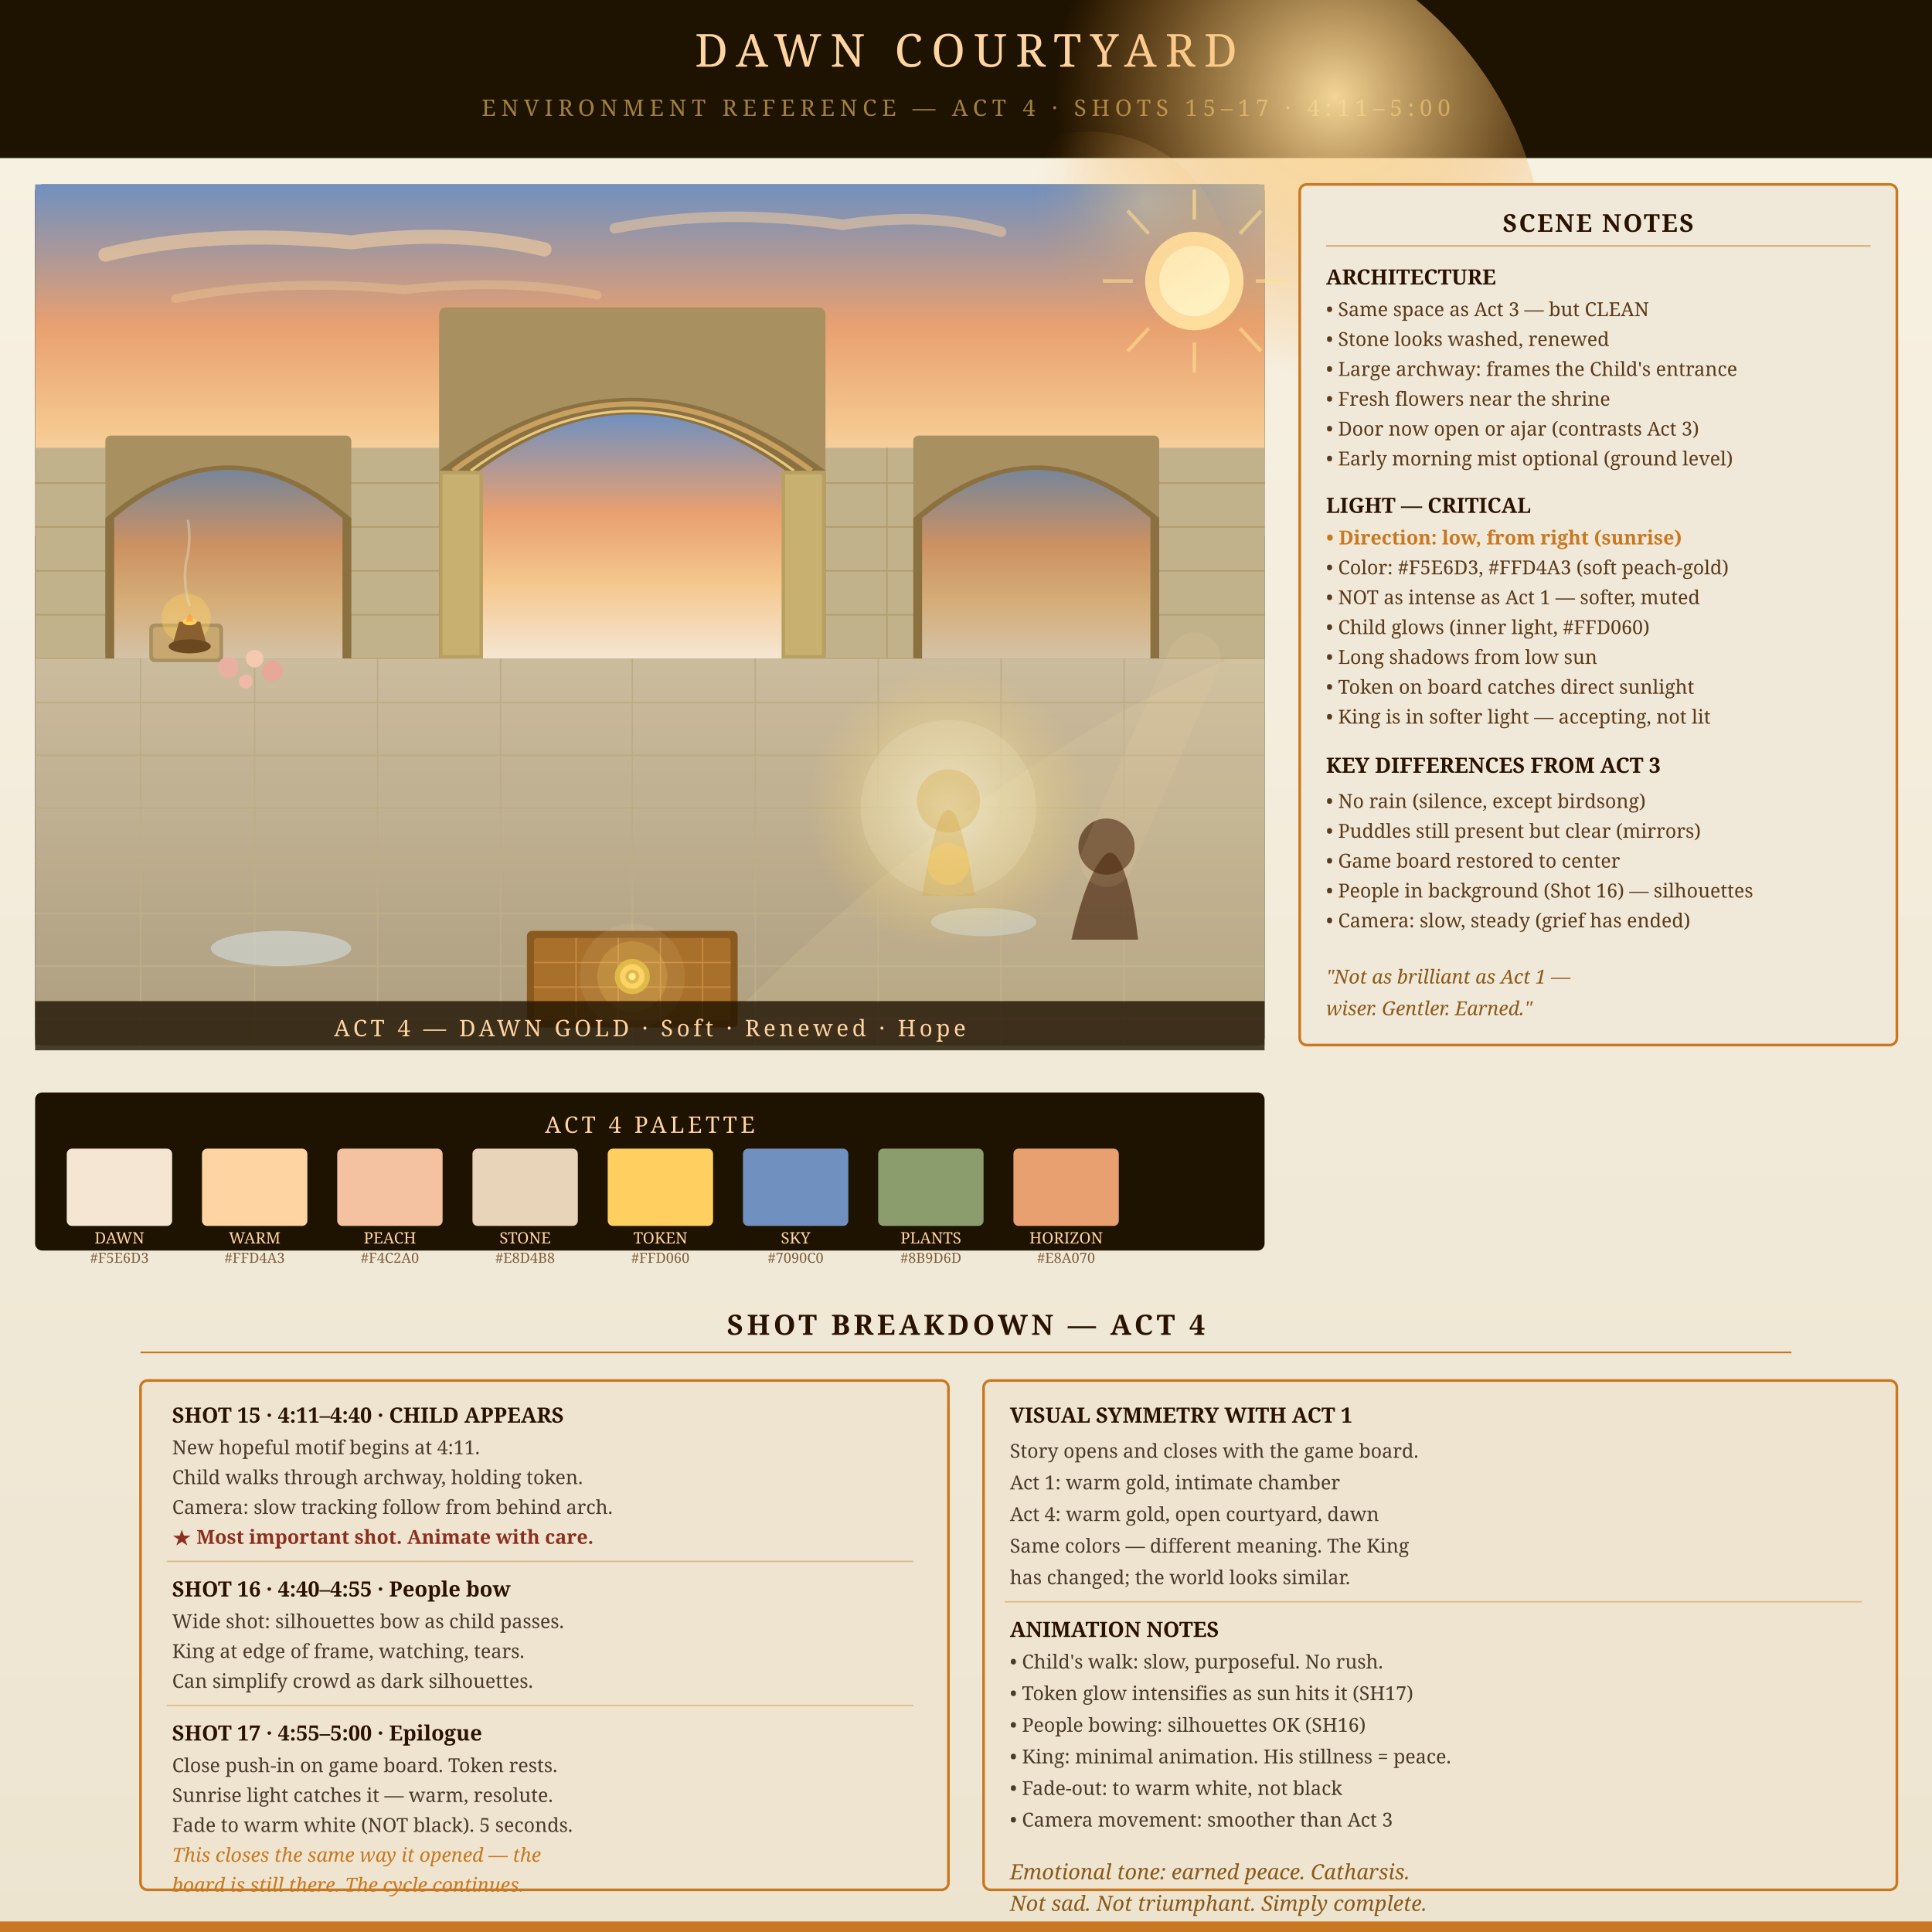
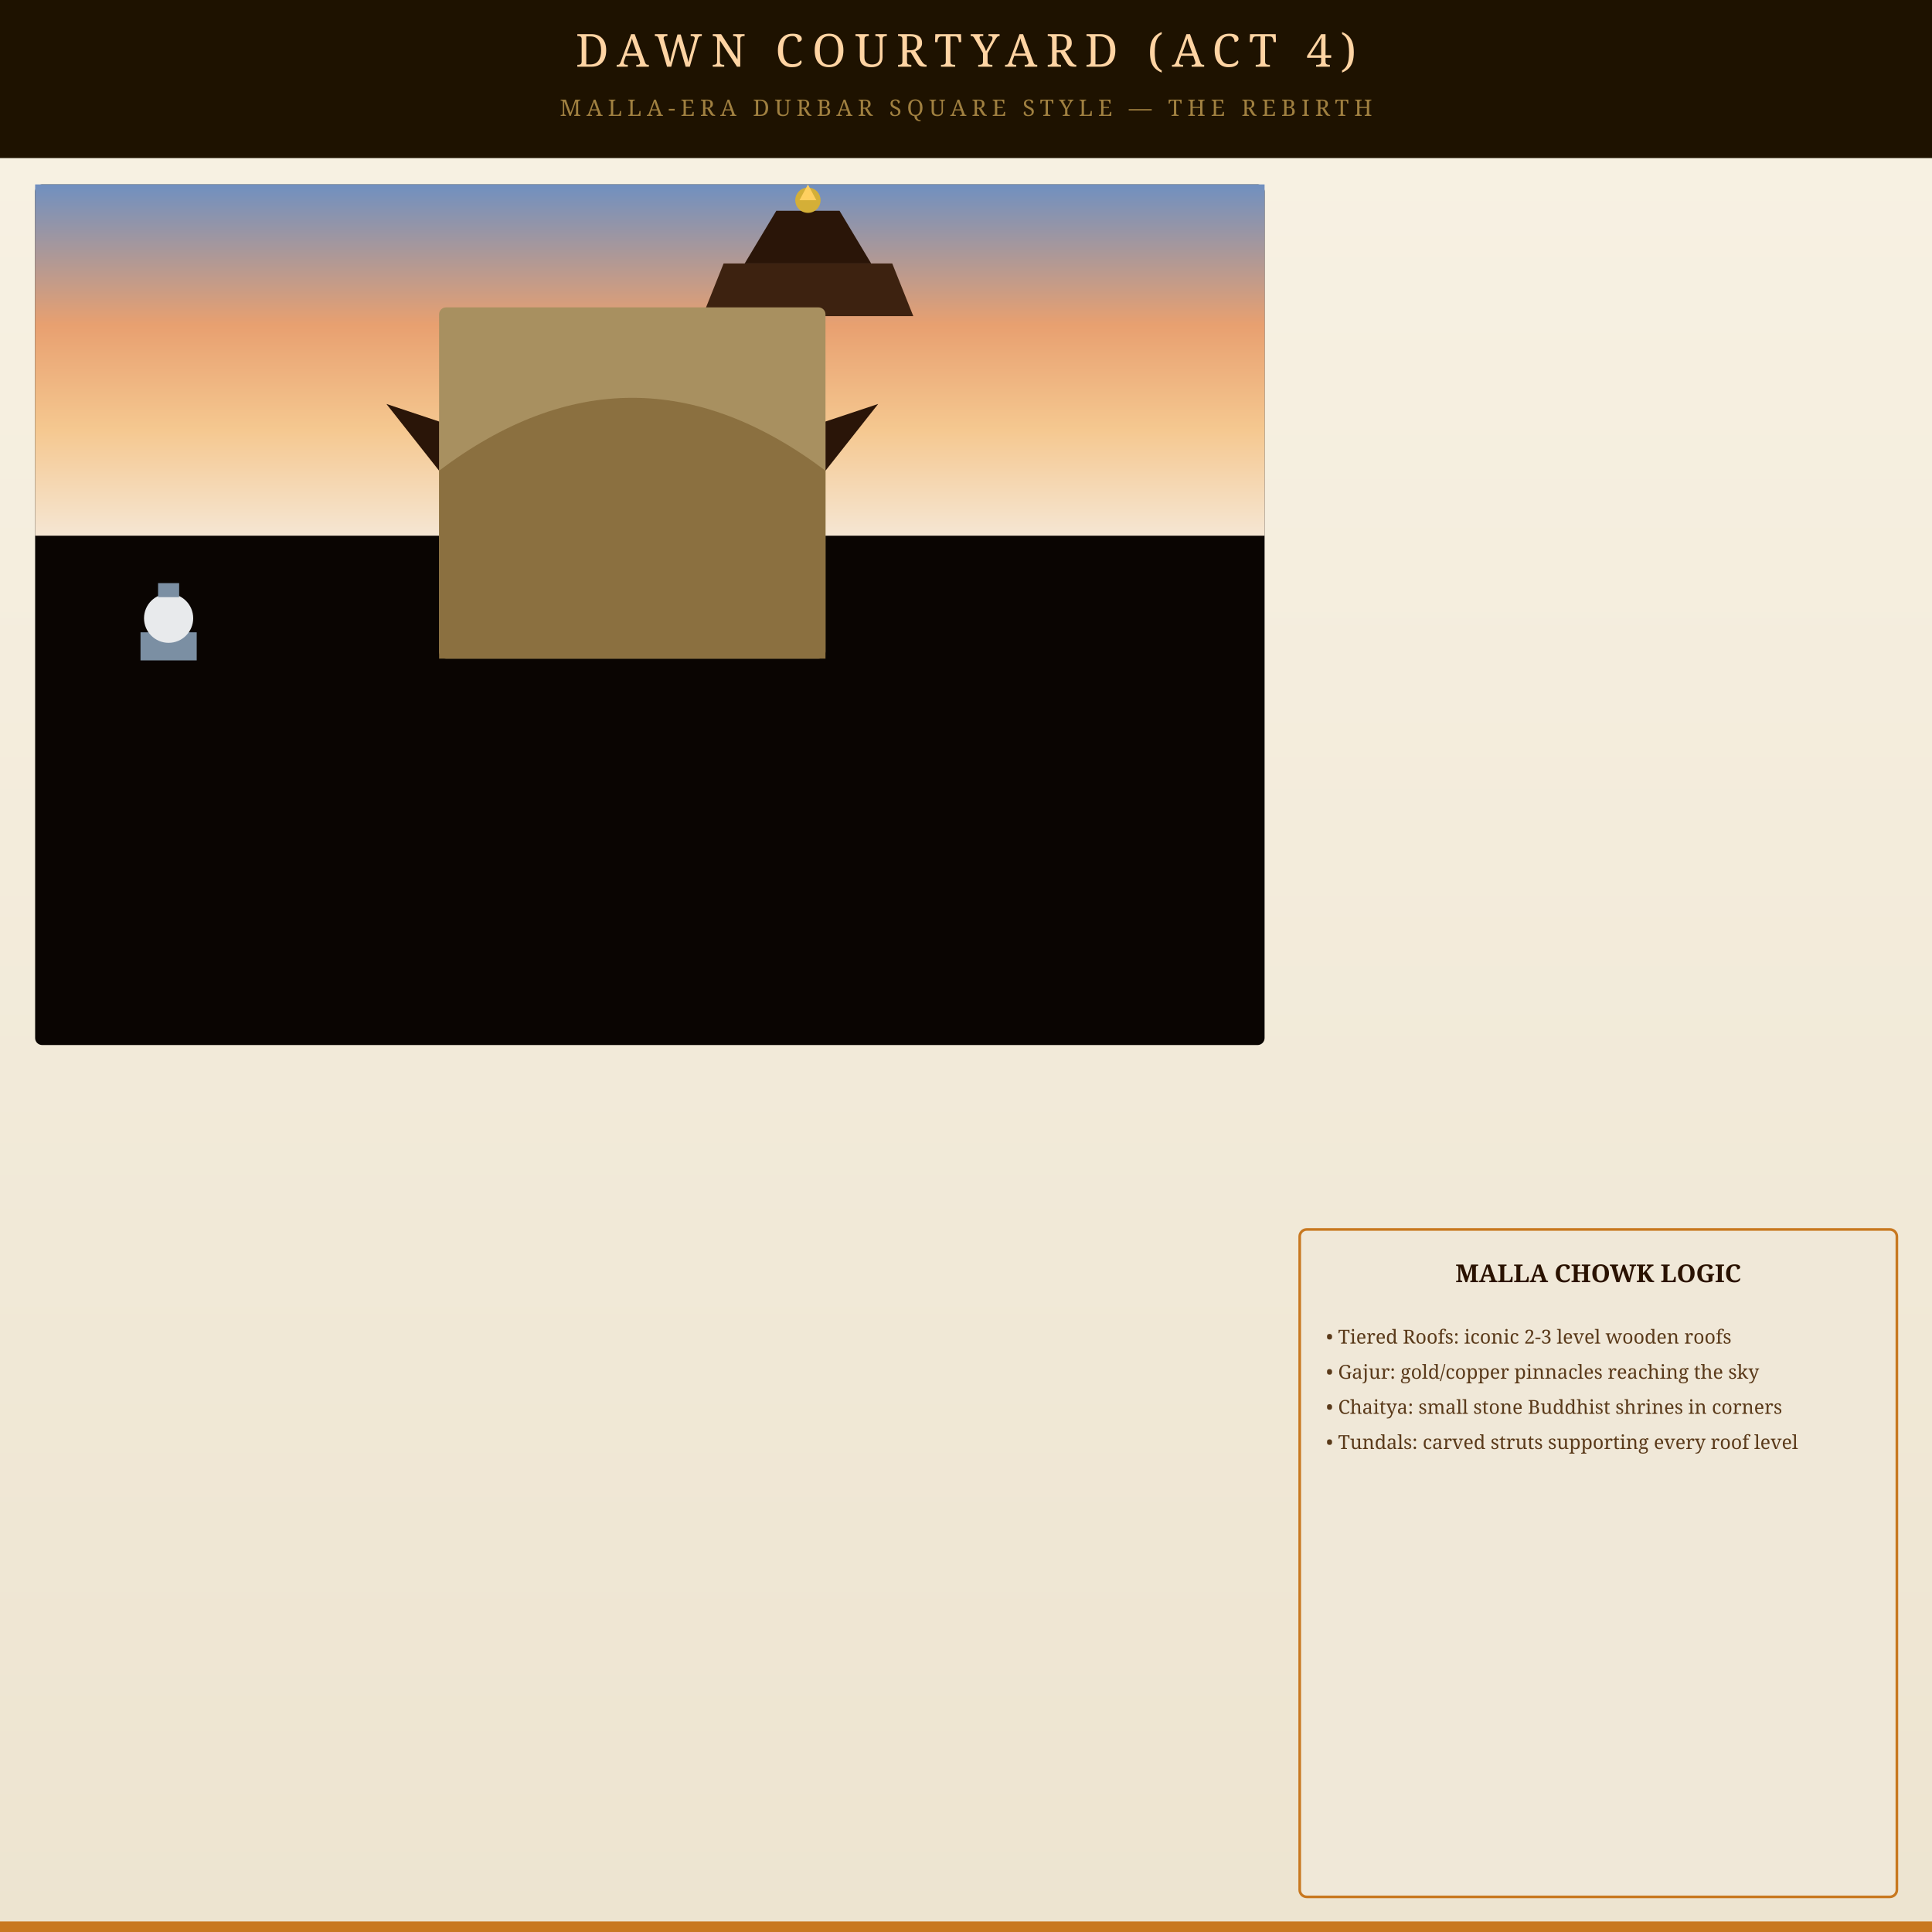
<svg xmlns="http://www.w3.org/2000/svg" width="1100" height="1100" viewBox="0 0 1100 1100">
  <defs>
    <linearGradient id="dawnSky" x1="0%" y1="0%" x2="0%" y2="100%">
      <stop offset="0%" stop-color="#7090C0" />
      <stop offset="40%" stop-color="#E8A070" />
      <stop offset="70%" stop-color="#F5C890" />
      <stop offset="100%" stop-color="#F5E6D3" />
    </linearGradient>
    <radialGradient id="sunGlow" cx="70%" cy="25%" r="40%">
      <stop offset="0%" stop-color="#FFE0A0" stop-opacity="0.95" />
      <stop offset="50%" stop-color="#F5C070" stop-opacity="0.5" />
      <stop offset="100%" stop-color="#F5A040" stop-opacity="0" />
    </radialGradient>
    <radialGradient id="childAura" cx="50%" cy="50%" r="50%">
      <stop offset="0%" stop-color="#FFFAE0" stop-opacity="0.9" />
      <stop offset="60%" stop-color="#FFE890" stop-opacity="0.4" />
      <stop offset="100%" stop-color="#FFD060" stop-opacity="0" />
    </radialGradient>
    <linearGradient id="bgPage2" x1="0%" y1="0%" x2="0%" y2="100%">
      <stop offset="0%" stop-color="#F8F2E4" />
      <stop offset="100%" stop-color="#EDE4D0" />
    </linearGradient>
    <linearGradient id="stoneFloor" x1="0%" y1="0%" x2="0%" y2="100%">
      <stop offset="0%" stop-color="#C8B898" />
      <stop offset="100%" stop-color="#A89878" />
    </linearGradient>
  </defs>
  <rect width="1100" height="1100" fill="url(#bgPage2)" />
  <rect x="0" y="0" width="1100" height="6" fill="#C87820" />
  <rect x="0" y="1094" width="1100" height="6" fill="#C87820" />
  <rect x="0" y="0" width="1100" height="90" fill="#1E1200" />
-   <text x="550" y="38" font-family="Georgia, serif" font-size="26" fill="#FFD4A3" text-anchor="middle" letter-spacing="5">DAWN COURTYARD</text>
-   <text x="550" y="66" font-family="Georgia, serif" font-size="13" fill="#A08040" text-anchor="middle" letter-spacing="3">ENVIRONMENT REFERENCE — ACT 4 · SHOTS 15–17 · 4:11–5:00</text>
-   <rect x="20" y="105" width="700" height="490" rx="4" />
+   <text x="550" y="38" font-family="Georgia, serif" font-size="26" fill="#FFD4A3" text-anchor="middle" letter-spacing="5">DAWN COURTYARD (ACT 4)</text>
+   <text x="550" y="66" font-family="Georgia, serif" font-size="13" fill="#A08040" text-anchor="middle" letter-spacing="3">MALLA-ERA DURBAR SQUARE STYLE — THE REBIRTH</text>
+   <rect x="20" y="105" width="700" height="490" rx="4" fill="#0A0502" />
  <rect x="20" y="105" width="700" height="200" fill="url(#dawnSky)" />
-   <circle cx="680" cy="155" r="200" fill="url(#sunGlow)" />
-   <circle cx="680" cy="160" r="28" fill="#FFE0A0" opacity="0.95" />
-   <circle cx="680" cy="160" r="20" fill="#FFF0C0" />
-   <path d="M680,125 L680,108" stroke="#FFE090" stroke-width="2" opacity="0.7" />
-   <path d="M706,133 L718,120" stroke="#FFE090" stroke-width="2" opacity="0.6" />
-   <path d="M715,160 L732,160" stroke="#FFE090" stroke-width="2" opacity="0.6" />
-   <path d="M706,187 L718,200" stroke="#FFE090" stroke-width="2" opacity="0.6" />
-   <path d="M680,195 L680,212" stroke="#FFE090" stroke-width="2" opacity="0.6" />
-   <path d="M654,187 L642,200" stroke="#FFE090" stroke-width="2" opacity="0.6" />
-   <path d="M645,160 L628,160" stroke="#FFE090" stroke-width="2" opacity="0.6" />
-   <path d="M654,133 L642,120" stroke="#FFE090" stroke-width="2" opacity="0.6" />
-   <path d="M60,145 Q120,130 200,138 Q260,130 310,142" stroke="#F5D0A0" stroke-width="8" fill="none" opacity="0.6" stroke-linecap="round" />
-   <path d="M100,170 Q160,158 230,165 Q290,158 340,168" stroke="#F0C890" stroke-width="5" fill="none" opacity="0.4" stroke-linecap="round" />
-   <path d="M350,130 Q410,118 480,128 Q530,120 570,132" stroke="#F5D0A0" stroke-width="6" fill="none" opacity="0.5" stroke-linecap="round" />
-   <rect x="20" y="255" width="700" height="120" fill="#B8A880" />
-   <path d="M20,275 L720,275 M20,300 L720,300 M20,325 L720,325 M20,350 L720,350 M20,375 L720,375" stroke="#A89060" stroke-width="1" fill="none" />
-   <path d="M90,255 L90,375 M170,255 L170,375 M255,255 L255,375 M340,255 L340,375 M420,255 L420,375 M505,255 L505,375 M590,255 L590,375 M650,255 L650,375" stroke="#A89060" stroke-width="0.8" fill="none" />
-   <rect x="20" y="255" width="700" height="120" fill="#F5E8D0" opacity="0.15" />
+   <g transform="translate(400,120) scale(0.6)">
+     <path d="M0,100 L200,100 L180,50 L20,50 Z" fill="#3D2210" />
+     <path d="M40,50 L160,50 L130,0 L70,0 Z" fill="#2A1508" />
+     <circle cx="100" cy="-10" r="12" fill="#D4AF37" />
+     <path d="M100,-25 L92,-10 L108,-10 Z" fill="#FFD060" />
+   </g>
  <rect x="250" y="175" width="220" height="200" rx="4" fill="#A89060" />
  <path d="M250,268 Q360,185 470,268 L470,375 L250,375 Z" fill="#8B7040" />
-   <path d="M258,268 Q360,192 462,268" stroke="#C8A060" stroke-width="3" fill="none" />
-   <path d="M268,268 Q360,200 452,268" stroke="#E8C880" stroke-width="1.5" fill="none" />
-   <path d="M265,274 Q360,198 455,274 L455,375 L265,375 Z" fill="url(#dawnSky)" />
-   <circle cx="620" cy="155" r="80" fill="url(#sunGlow)" opacity="0.3" />
-   <rect x="250" y="268" width="25" height="107" fill="#B8A060" />
-   <rect x="252" y="270" width="21" height="103" fill="#C8B070" />
-   <rect x="445" y="268" width="25" height="107" fill="#B8A060" />
-   <rect x="447" y="270" width="21" height="103" fill="#C8B070" />
-   <rect x="60" y="248" width="140" height="127" rx="3" fill="#A89060" />
-   <path d="M60,295 Q130,235 200,295 L200,375 L60,375 Z" fill="#8B7040" />
-   <path d="M65,295 Q130,240 195,295 L195,375 L65,375 Z" fill="url(#dawnSky)" opacity="0.7" />
-   <rect x="520" y="248" width="140" height="127" rx="3" fill="#A89060" />
-   <path d="M520,295 Q590,235 660,295 L660,375 L520,375 Z" fill="#8B7040" />
-   <path d="M525,295 Q590,240 655,295 L655,375 L525,375 Z" fill="url(#dawnSky)" opacity="0.7" />
-   <rect x="20" y="375" width="700" height="220" fill="url(#stoneFloor)" />
-   <path d="M20,400 L720,400 M20,430 L720,430 M20,460 L720,460 M20,490 L720,490 M20,520 L720,520 M20,550 L720,550 M20,580 L720,580" stroke="#B8A880" stroke-width="1" fill="none" />
-   <path d="M80,375 L80,595 M145,375 L145,595 M215,375 L215,595 M285,375 L285,595 M360,375 L360,595 M430,375 L430,595 M500,375 L500,595 M570,375 L570,595 M640,375 L640,595" stroke="#B8A880" stroke-width="0.8" fill="none" />
-   <rect x="20" y="375" width="700" height="220" fill="#F5E6D3" opacity="0.08" />
-   <ellipse cx="160" cy="540" rx="40" ry="10" fill="#D8E8F0" opacity="0.5" />
-   <ellipse cx="560" cy="525" rx="30" ry="8" fill="#D8E8F0" opacity="0.4" />
-   <path d="M700,375 Q550,440 400,595 L720,595 L720,375 Z" fill="#FFE8B0" opacity="0.1" />
-   <rect x="85" y="355" width="42" height="22" rx="3" fill="#A89060" />
-   <rect x="87" y="357" width="38" height="18" rx="2" fill="#C8A870" />
-   <circle cx="106" cy="352" r="14" fill="#FFD060" opacity="0.4" />
-   <path d="M98,368 L102,354 L114,354 L118,368 Z" fill="#8B6030" />
-   <ellipse cx="108" cy="368" rx="12" ry="4" fill="#6B4820" />
-   <ellipse cx="108" cy="354" rx="4" ry="2" fill="#FFD060" />
-   <path d="M106,354 Q108,345 110,354" fill="#FFA040" opacity="0.8" />
-   <path d="M108,345 Q104,332 106,320 Q109,308 107,296" stroke="#E8E0D0" stroke-width="1.5" fill="none" opacity="0.4" />
-   <circle cx="130" cy="380" r="6" fill="#E8B0A0" />
-   <circle cx="145" cy="375" r="5" fill="#F5C8B0" />
-   <circle cx="155" cy="382" r="6" fill="#E8A898" />
-   <circle cx="140" cy="388" r="4" fill="#F0B8A8" />
-   <rect x="300" y="530" width="120" height="55" rx="3" fill="#8B5A20" />
-   <rect x="304" y="534" width="112" height="47" rx="2" fill="#A8702A" />
-   <path d="M304,548 L416,548 M304,562 L416,562" stroke="#C88A40" stroke-width="0.8" fill="none" />
-   <path d="M328,534 L328,581 M352,534 L352,581 M376,534 L376,581 M400,534 L400,581" stroke="#C88A40" stroke-width="0.8" fill="none" />
-   <circle cx="360" cy="556" r="10" fill="#D4AF37" />
-   <circle cx="360" cy="556" r="7" fill="#FFD060" />
-   <circle cx="360" cy="556" r="4" fill="#D4AF37" />
-   <circle cx="360" cy="556" r="2" fill="#FFF0A0" />
-   <circle cx="360" cy="556" r="20" fill="#FFD060" opacity="0.2" />
-   <circle cx="360" cy="556" r="30" fill="#F5E0A0" opacity="0.1" />
-   <circle cx="540" cy="460" r="80" fill="url(#childAura)" opacity="0.7" />
-   <circle cx="540" cy="460" r="50" fill="#FFFAE0" opacity="0.15" />
-   <path d="M525,510 Q530,478 536,464 Q540,458 544,464 Q550,478 555,510 Z" fill="#D4A030" opacity="0.3" />
-   <circle cx="540" cy="456" r="18" fill="#D4A030" opacity="0.3" />
-   <circle cx="540" cy="492" r="12" fill="#FFD060" opacity="0.4" />
-   <path d="M610,535 Q618,500 628,488 Q632,483 636,488 Q644,500 648,535 Z" fill="#3A1500" opacity="0.6" />
-   <circle cx="630" cy="482" r="16" fill="#3A1500" opacity="0.6" />
-   <path d="M680,375 L630,490" stroke="#FFD4A3" stroke-width="30" fill="none" stroke-linecap="round" opacity="0.1" />
-   <rect x="20" y="570" width="700" height="28" fill="#1E1200" opacity="0.8" />
-   <text x="370" y="590" font-family="Georgia, serif" font-size="13" fill="#FFD4A3" text-anchor="middle" letter-spacing="2">ACT 4 — DAWN GOLD · Soft · Renewed · Hope</text>
-   <rect x="740" y="105" width="340" height="490" rx="4" fill="#F0E8D8" stroke="#C87820" stroke-width="1.5" />
-   <text x="910" y="132" font-family="Georgia, serif" font-size="14" fill="#2A1200" text-anchor="middle" font-weight="bold" letter-spacing="1">SCENE NOTES</text>
-   <line x1="755" y1="140" x2="1065" y2="140" stroke="#C87820" stroke-width="1" opacity="0.5" />
-   <text x="755" y="162" font-family="Georgia, serif" font-size="12" fill="#2A1200" font-weight="bold">ARCHITECTURE</text>
-   <text x="755" y="180" font-family="Georgia, serif" font-size="11" fill="#5A3A1A">• Same space as Act 3 — but CLEAN</text>
-   <text x="755" y="197" font-family="Georgia, serif" font-size="11" fill="#5A3A1A">• Stone looks washed, renewed</text>
-   <text x="755" y="214" font-family="Georgia, serif" font-size="11" fill="#5A3A1A">• Large archway: frames the Child's entrance</text>
-   <text x="755" y="231" font-family="Georgia, serif" font-size="11" fill="#5A3A1A">• Fresh flowers near the shrine</text>
-   <text x="755" y="248" font-family="Georgia, serif" font-size="11" fill="#5A3A1A">• Door now open or ajar (contrasts Act 3)</text>
-   <text x="755" y="265" font-family="Georgia, serif" font-size="11" fill="#5A3A1A">• Early morning mist optional (ground level)</text>
-   <text x="755" y="292" font-family="Georgia, serif" font-size="12" fill="#2A1200" font-weight="bold">LIGHT — CRITICAL</text>
-   <text x="755" y="310" font-family="Georgia, serif" font-size="11" fill="#C87820" font-weight="bold">• Direction: low, from right (sunrise)</text>
-   <text x="755" y="327" font-family="Georgia, serif" font-size="11" fill="#5A3A1A">• Color: #F5E6D3, #FFD4A3 (soft peach-gold)</text>
-   <text x="755" y="344" font-family="Georgia, serif" font-size="11" fill="#5A3A1A">• NOT as intense as Act 1 — softer, muted</text>
-   <text x="755" y="361" font-family="Georgia, serif" font-size="11" fill="#5A3A1A">• Child glows (inner light, #FFD060)</text>
-   <text x="755" y="378" font-family="Georgia, serif" font-size="11" fill="#5A3A1A">• Long shadows from low sun</text>
-   <text x="755" y="395" font-family="Georgia, serif" font-size="11" fill="#5A3A1A">• Token on board catches direct sunlight</text>
-   <text x="755" y="412" font-family="Georgia, serif" font-size="11" fill="#5A3A1A">• King is in softer light — accepting, not lit</text>
-   <text x="755" y="440" font-family="Georgia, serif" font-size="12" fill="#2A1200" font-weight="bold">KEY DIFFERENCES FROM ACT 3</text>
-   <text x="755" y="460" font-family="Georgia, serif" font-size="11" fill="#5A3A1A">• No rain (silence, except birdsong)</text>
-   <text x="755" y="477" font-family="Georgia, serif" font-size="11" fill="#5A3A1A">• Puddles still present but clear (mirrors)</text>
-   <text x="755" y="494" font-family="Georgia, serif" font-size="11" fill="#5A3A1A">• Game board restored to center</text>
-   <text x="755" y="511" font-family="Georgia, serif" font-size="11" fill="#5A3A1A">• People in background (Shot 16) — silhouettes</text>
-   <text x="755" y="528" font-family="Georgia, serif" font-size="11" fill="#5A3A1A">• Camera: slow, steady (grief has ended)</text>
-   <text x="755" y="560" font-family="Georgia, serif" font-size="11" fill="#8B5A1A" font-style="italic">"Not as brilliant as Act 1 —</text>
-   <text x="755" y="578" font-family="Georgia, serif" font-size="11" fill="#8B5A1A" font-style="italic">  wiser. Gentler. Earned."</text>
-   <rect x="20" y="622" width="700" height="90" rx="4" fill="#1E1200" />
-   <text x="370" y="645" font-family="Georgia, serif" font-size="13" fill="#FFD4A3" text-anchor="middle" letter-spacing="2">ACT 4 PALETTE</text>
-   <rect x="38" y="654" width="60" height="44" rx="3" fill="#F5E6D3" />
-   <text x="68" y="708" font-family="Georgia, serif" font-size="9" fill="#FFD4A3" text-anchor="middle">DAWN</text>
-   <text x="68" y="719" font-family="Georgia, serif" font-size="8" fill="#806040" text-anchor="middle">#F5E6D3</text>
-   <rect x="115" y="654" width="60" height="44" rx="3" fill="#FFD4A3" />
-   <text x="145" y="708" font-family="Georgia, serif" font-size="9" fill="#FFD4A3" text-anchor="middle">WARM</text>
-   <text x="145" y="719" font-family="Georgia, serif" font-size="8" fill="#806040" text-anchor="middle">#FFD4A3</text>
-   <rect x="192" y="654" width="60" height="44" rx="3" fill="#F4C2A0" />
-   <text x="222" y="708" font-family="Georgia, serif" font-size="9" fill="#FFD4A3" text-anchor="middle">PEACH</text>
-   <text x="222" y="719" font-family="Georgia, serif" font-size="8" fill="#806040" text-anchor="middle">#F4C2A0</text>
-   <rect x="269" y="654" width="60" height="44" rx="3" fill="#E8D4B8" />
-   <text x="299" y="708" font-family="Georgia, serif" font-size="9" fill="#FFD4A3" text-anchor="middle">STONE</text>
-   <text x="299" y="719" font-family="Georgia, serif" font-size="8" fill="#806040" text-anchor="middle">#E8D4B8</text>
-   <rect x="346" y="654" width="60" height="44" rx="3" fill="#FFD060" />
-   <text x="376" y="708" font-family="Georgia, serif" font-size="9" fill="#FFD4A3" text-anchor="middle">TOKEN</text>
-   <text x="376" y="719" font-family="Georgia, serif" font-size="8" fill="#806040" text-anchor="middle">#FFD060</text>
-   <rect x="423" y="654" width="60" height="44" rx="3" fill="#7090C0" />
-   <text x="453" y="708" font-family="Georgia, serif" font-size="9" fill="#FFD4A3" text-anchor="middle">SKY</text>
-   <text x="453" y="719" font-family="Georgia, serif" font-size="8" fill="#806040" text-anchor="middle">#7090C0</text>
-   <rect x="500" y="654" width="60" height="44" rx="3" fill="#8B9D6D" />
-   <text x="530" y="708" font-family="Georgia, serif" font-size="9" fill="#FFD4A3" text-anchor="middle">PLANTS</text>
-   <text x="530" y="719" font-family="Georgia, serif" font-size="8" fill="#806040" text-anchor="middle">#8B9D6D</text>
-   <rect x="577" y="654" width="60" height="44" rx="3" fill="#E8A070" />
-   <text x="607" y="708" font-family="Georgia, serif" font-size="9" fill="#FFD4A3" text-anchor="middle">HORIZON</text>
-   <text x="607" y="719" font-family="Georgia, serif" font-size="8" fill="#806040" text-anchor="middle">#E8A070</text>
-   <text x="550" y="760" font-family="Georgia, serif" font-size="16" fill="#2A1200" text-anchor="middle" font-weight="bold" letter-spacing="2">SHOT BREAKDOWN — ACT 4</text>
-   <line x1="80" y1="770" x2="1020" y2="770" stroke="#C87820" stroke-width="1" />
-   <rect x="80" y="786" width="460" height="290" rx="4" fill="#EEE4D0" stroke="#C87820" stroke-width="1.5" />
-   <text x="98" y="810" font-family="Georgia, serif" font-size="12" fill="#2A1200" font-weight="bold">SHOT 15 · 4:11–4:40 · CHILD APPEARS</text>
-   <text x="98" y="828" font-family="Georgia, serif" font-size="11" fill="#4A3A2A">New hopeful motif begins at 4:11.</text>
-   <text x="98" y="845" font-family="Georgia, serif" font-size="11" fill="#4A3A2A">Child walks through archway, holding token.</text>
-   <text x="98" y="862" font-family="Georgia, serif" font-size="11" fill="#4A3A2A">Camera: slow tracking follow from behind arch.</text>
-   <text x="98" y="879" font-family="Georgia, serif" font-size="11" fill="#8B3020" font-weight="bold">★ Most important shot. Animate with care.</text>
-   <line x1="95" y1="889" x2="520" y2="889" stroke="#C87820" stroke-width="0.8" opacity="0.4" />
-   <text x="98" y="909" font-family="Georgia, serif" font-size="12" fill="#2A1200" font-weight="bold">SHOT 16 · 4:40–4:55 · People bow</text>
-   <text x="98" y="927" font-family="Georgia, serif" font-size="11" fill="#4A3A2A">Wide shot: silhouettes bow as child passes.</text>
-   <text x="98" y="944" font-family="Georgia, serif" font-size="11" fill="#4A3A2A">King at edge of frame, watching, tears.</text>
-   <text x="98" y="961" font-family="Georgia, serif" font-size="11" fill="#4A3A2A">Can simplify crowd as dark silhouettes.</text>
-   <line x1="95" y1="971" x2="520" y2="971" stroke="#C87820" stroke-width="0.8" opacity="0.4" />
-   <text x="98" y="991" font-family="Georgia, serif" font-size="12" fill="#2A1200" font-weight="bold">SHOT 17 · 4:55–5:00 · Epilogue</text>
-   <text x="98" y="1009" font-family="Georgia, serif" font-size="11" fill="#4A3A2A">Close push-in on game board. Token rests.</text>
-   <text x="98" y="1026" font-family="Georgia, serif" font-size="11" fill="#4A3A2A">Sunrise light catches it — warm, resolute.</text>
-   <text x="98" y="1043" font-family="Georgia, serif" font-size="11" fill="#4A3A2A">Fade to warm white (NOT black). 5 seconds.</text>
-   <text x="98" y="1060" font-family="Georgia, serif" font-size="11" fill="#C87820" font-style="italic">This closes the same way it opened — the</text>
-   <text x="98" y="1077" font-family="Georgia, serif" font-size="11" fill="#C87820" font-style="italic">board is still there. The cycle continues.</text>
-   <rect x="560" y="786" width="520" height="290" rx="4" fill="#EEE4D0" stroke="#C87820" stroke-width="1.5" />
-   <text x="575" y="810" font-family="Georgia, serif" font-size="12" fill="#2A1200" font-weight="bold">VISUAL SYMMETRY WITH ACT 1</text>
-   <text x="575" y="830" font-family="Georgia, serif" font-size="11" fill="#4A3A2A">Story opens and closes with the game board.</text>
-   <text x="575" y="848" font-family="Georgia, serif" font-size="11" fill="#4A3A2A">Act 1: warm gold, intimate chamber</text>
-   <text x="575" y="866" font-family="Georgia, serif" font-size="11" fill="#4A3A2A">Act 4: warm gold, open courtyard, dawn</text>
-   <text x="575" y="884" font-family="Georgia, serif" font-size="11" fill="#4A3A2A">Same colors — different meaning. The King</text>
-   <text x="575" y="902" font-family="Georgia, serif" font-size="11" fill="#4A3A2A">has changed; the world looks similar.</text>
-   <line x1="572" y1="912" x2="1060" y2="912" stroke="#C87820" stroke-width="0.8" opacity="0.4" />
-   <text x="575" y="932" font-family="Georgia, serif" font-size="12" fill="#2A1200" font-weight="bold">ANIMATION NOTES</text>
-   <text x="575" y="950" font-family="Georgia, serif" font-size="11" fill="#4A3A2A">• Child's walk: slow, purposeful. No rush.</text>
-   <text x="575" y="968" font-family="Georgia, serif" font-size="11" fill="#4A3A2A">• Token glow intensifies as sun hits it (SH17)</text>
-   <text x="575" y="986" font-family="Georgia, serif" font-size="11" fill="#4A3A2A">• People bowing: silhouettes OK (SH16)</text>
-   <text x="575" y="1004" font-family="Georgia, serif" font-size="11" fill="#4A3A2A">• King: minimal animation. His stillness = peace.</text>
-   <text x="575" y="1022" font-family="Georgia, serif" font-size="11" fill="#4A3A2A">• Fade-out: to warm white, not black</text>
-   <text x="575" y="1040" font-family="Georgia, serif" font-size="11" fill="#4A3A2A">• Camera movement: smoother than Act 3</text>
-   <text x="575" y="1070" font-family="Georgia, serif" font-size="12" fill="#8B5A1A" font-style="italic">Emotional tone: earned peace. Catharsis.</text>
-   <text x="575" y="1088" font-family="Georgia, serif" font-size="12" fill="#8B5A1A" font-style="italic">Not sad. Not triumphant. Simply complete.</text>
+   <path d="M250,268 L220,230 L250,240 Z" fill="#2A1508" />
+   <path d="M470,268 L500,230 L470,240 Z" fill="#2A1508" />
+   <g transform="translate(80,320) scale(0.4)">
+     <rect x="0" y="100" width="80" height="40" fill="#7B8FA3" />
+     <circle cx="40" cy="80" r="35" fill="#E8EAEC" />
+     <rect x="25" y="30" width="30" height="20" fill="#7B8FA3" />
+   </g>
+   <rect x="740" y="700" width="340" height="380" rx="4" fill="#F0E8D8" stroke="#C87820" stroke-width="1.5" />
+   <text x="910" y="730" font-family="Georgia, serif" font-size="14" fill="#2A1200" text-anchor="middle" font-weight="bold">MALLA CHOWK LOGIC</text>
+   <text x="755" y="765" font-family="Georgia, serif" font-size="11" fill="#5A3A1A">• Tiered Roofs: iconic 2-3 level wooden roofs</text>
+   <text x="755" y="785" font-family="Georgia, serif" font-size="11" fill="#5A3A1A">• Gajur: gold/copper pinnacles reaching the sky</text>
+   <text x="755" y="805" font-family="Georgia, serif" font-size="11" fill="#5A3A1A">• Chaitya: small stone Buddhist shrines in corners</text>
+   <text x="755" y="825" font-family="Georgia, serif" font-size="11" fill="#5A3A1A">• Tundals: carved struts supporting every roof level</text>
</svg>
